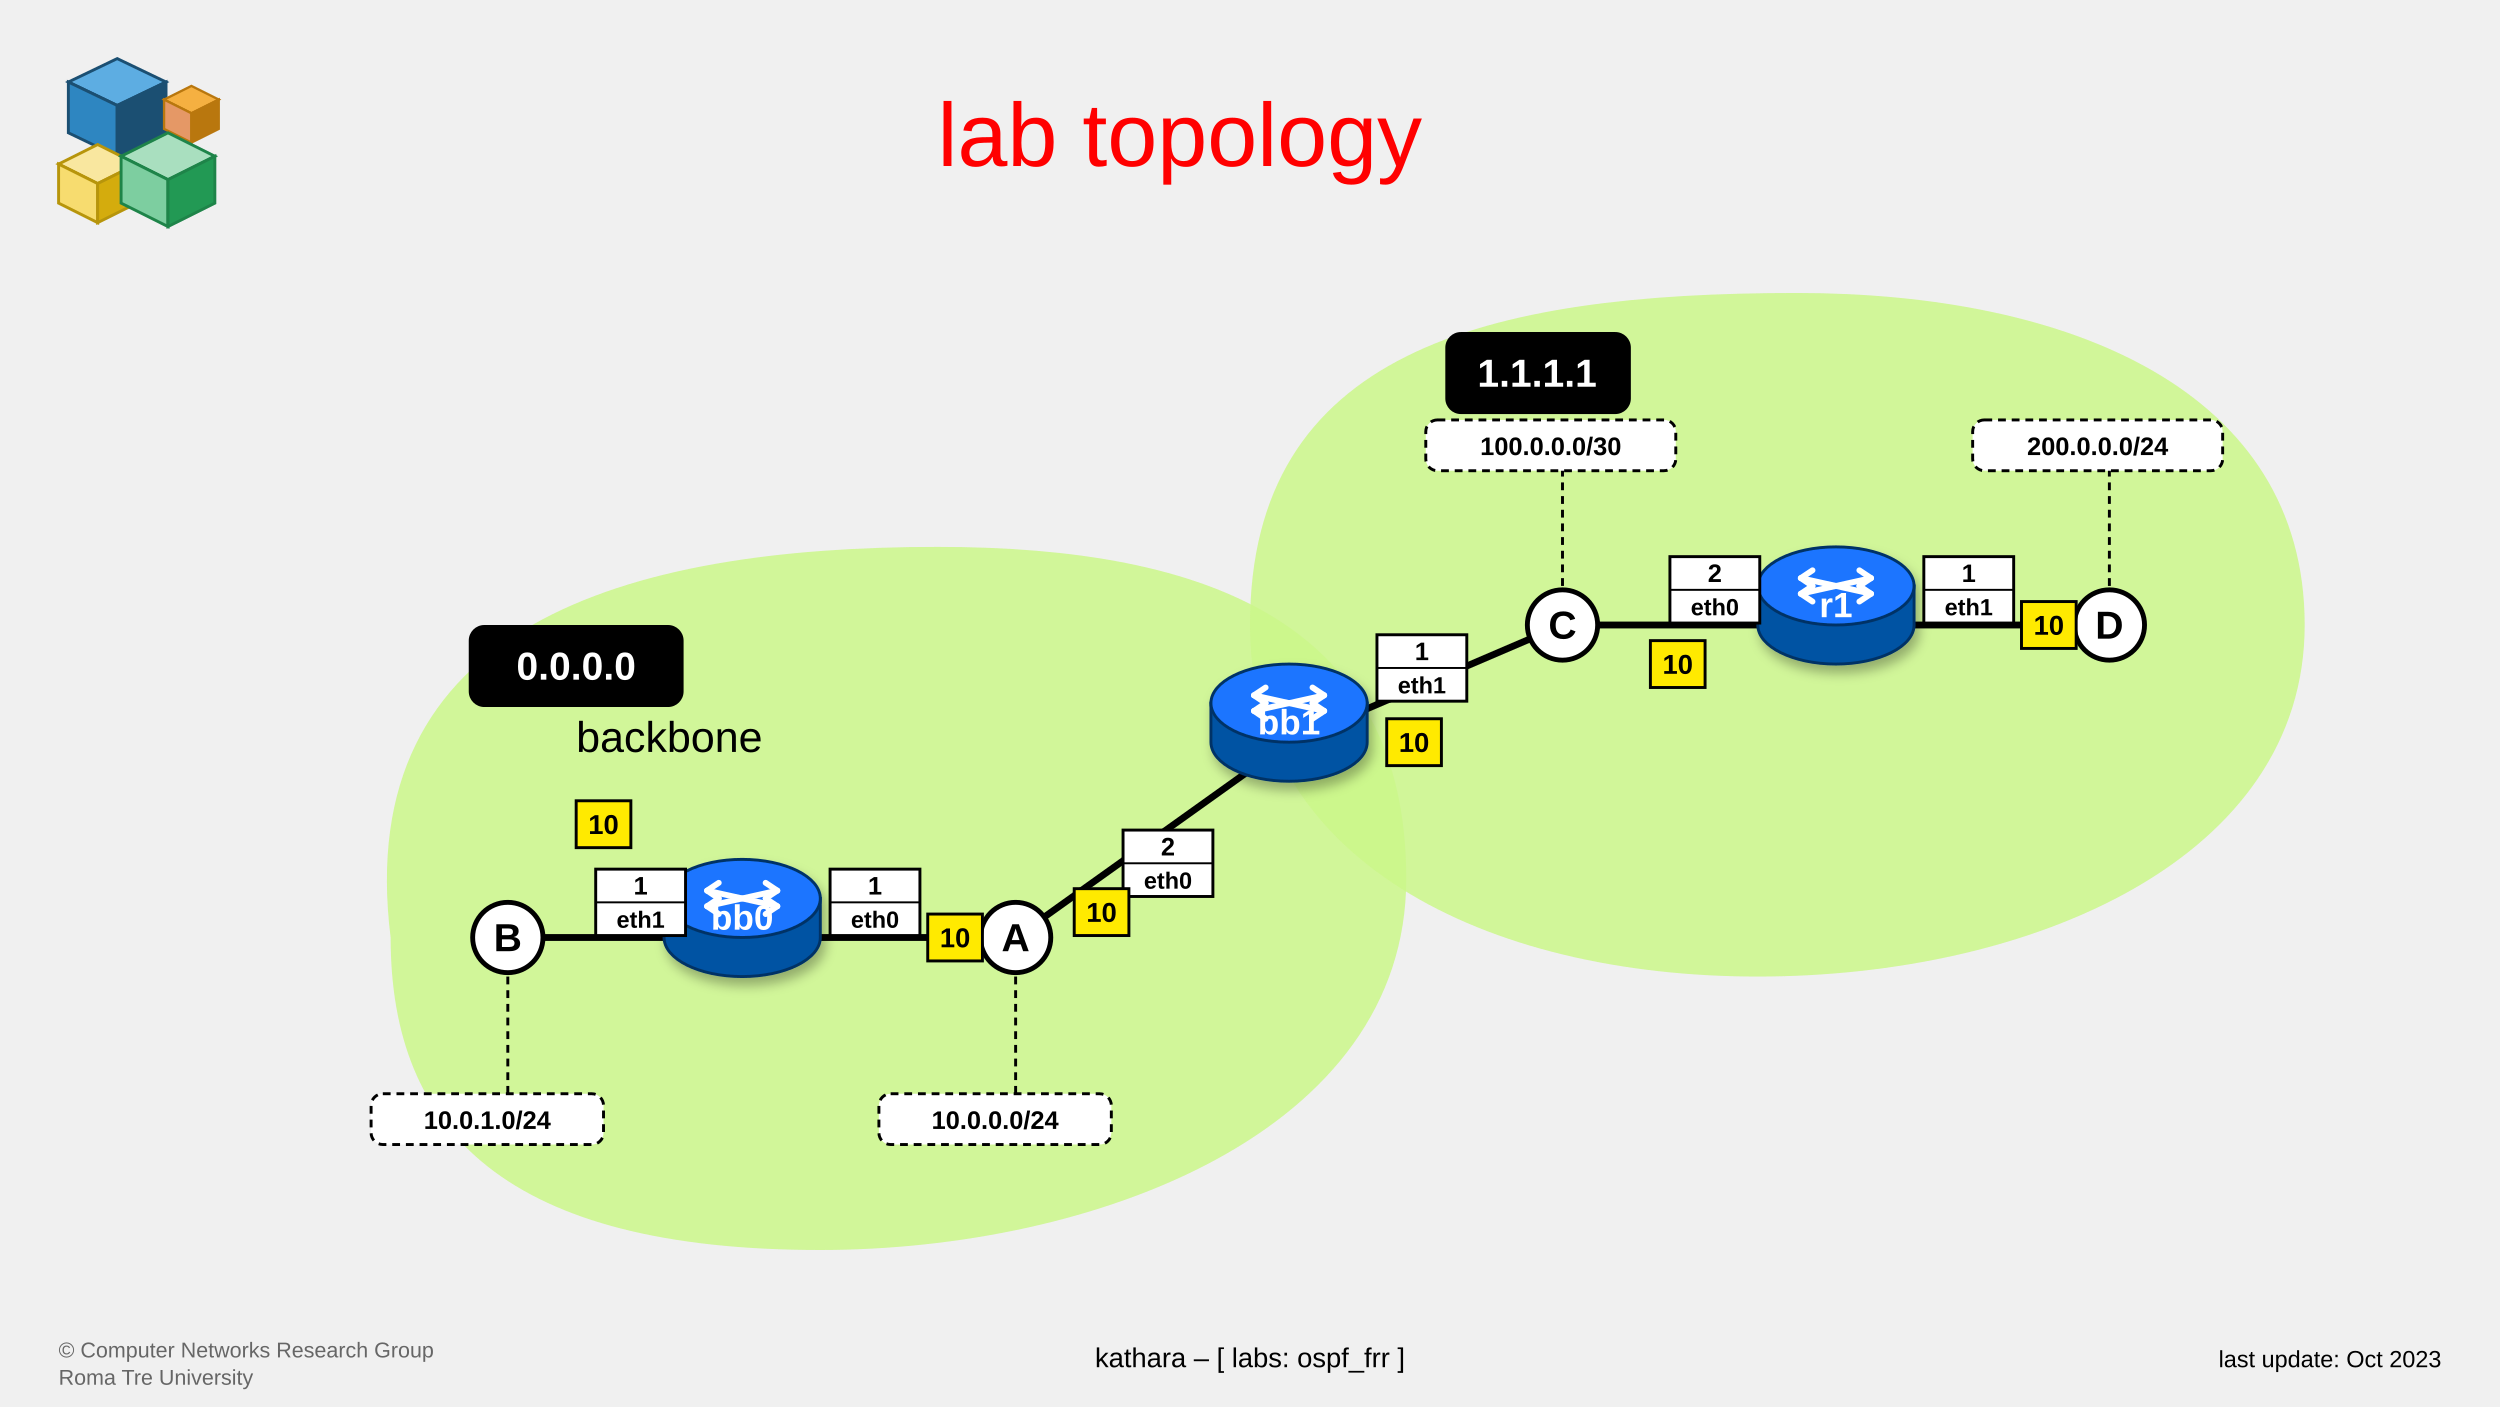
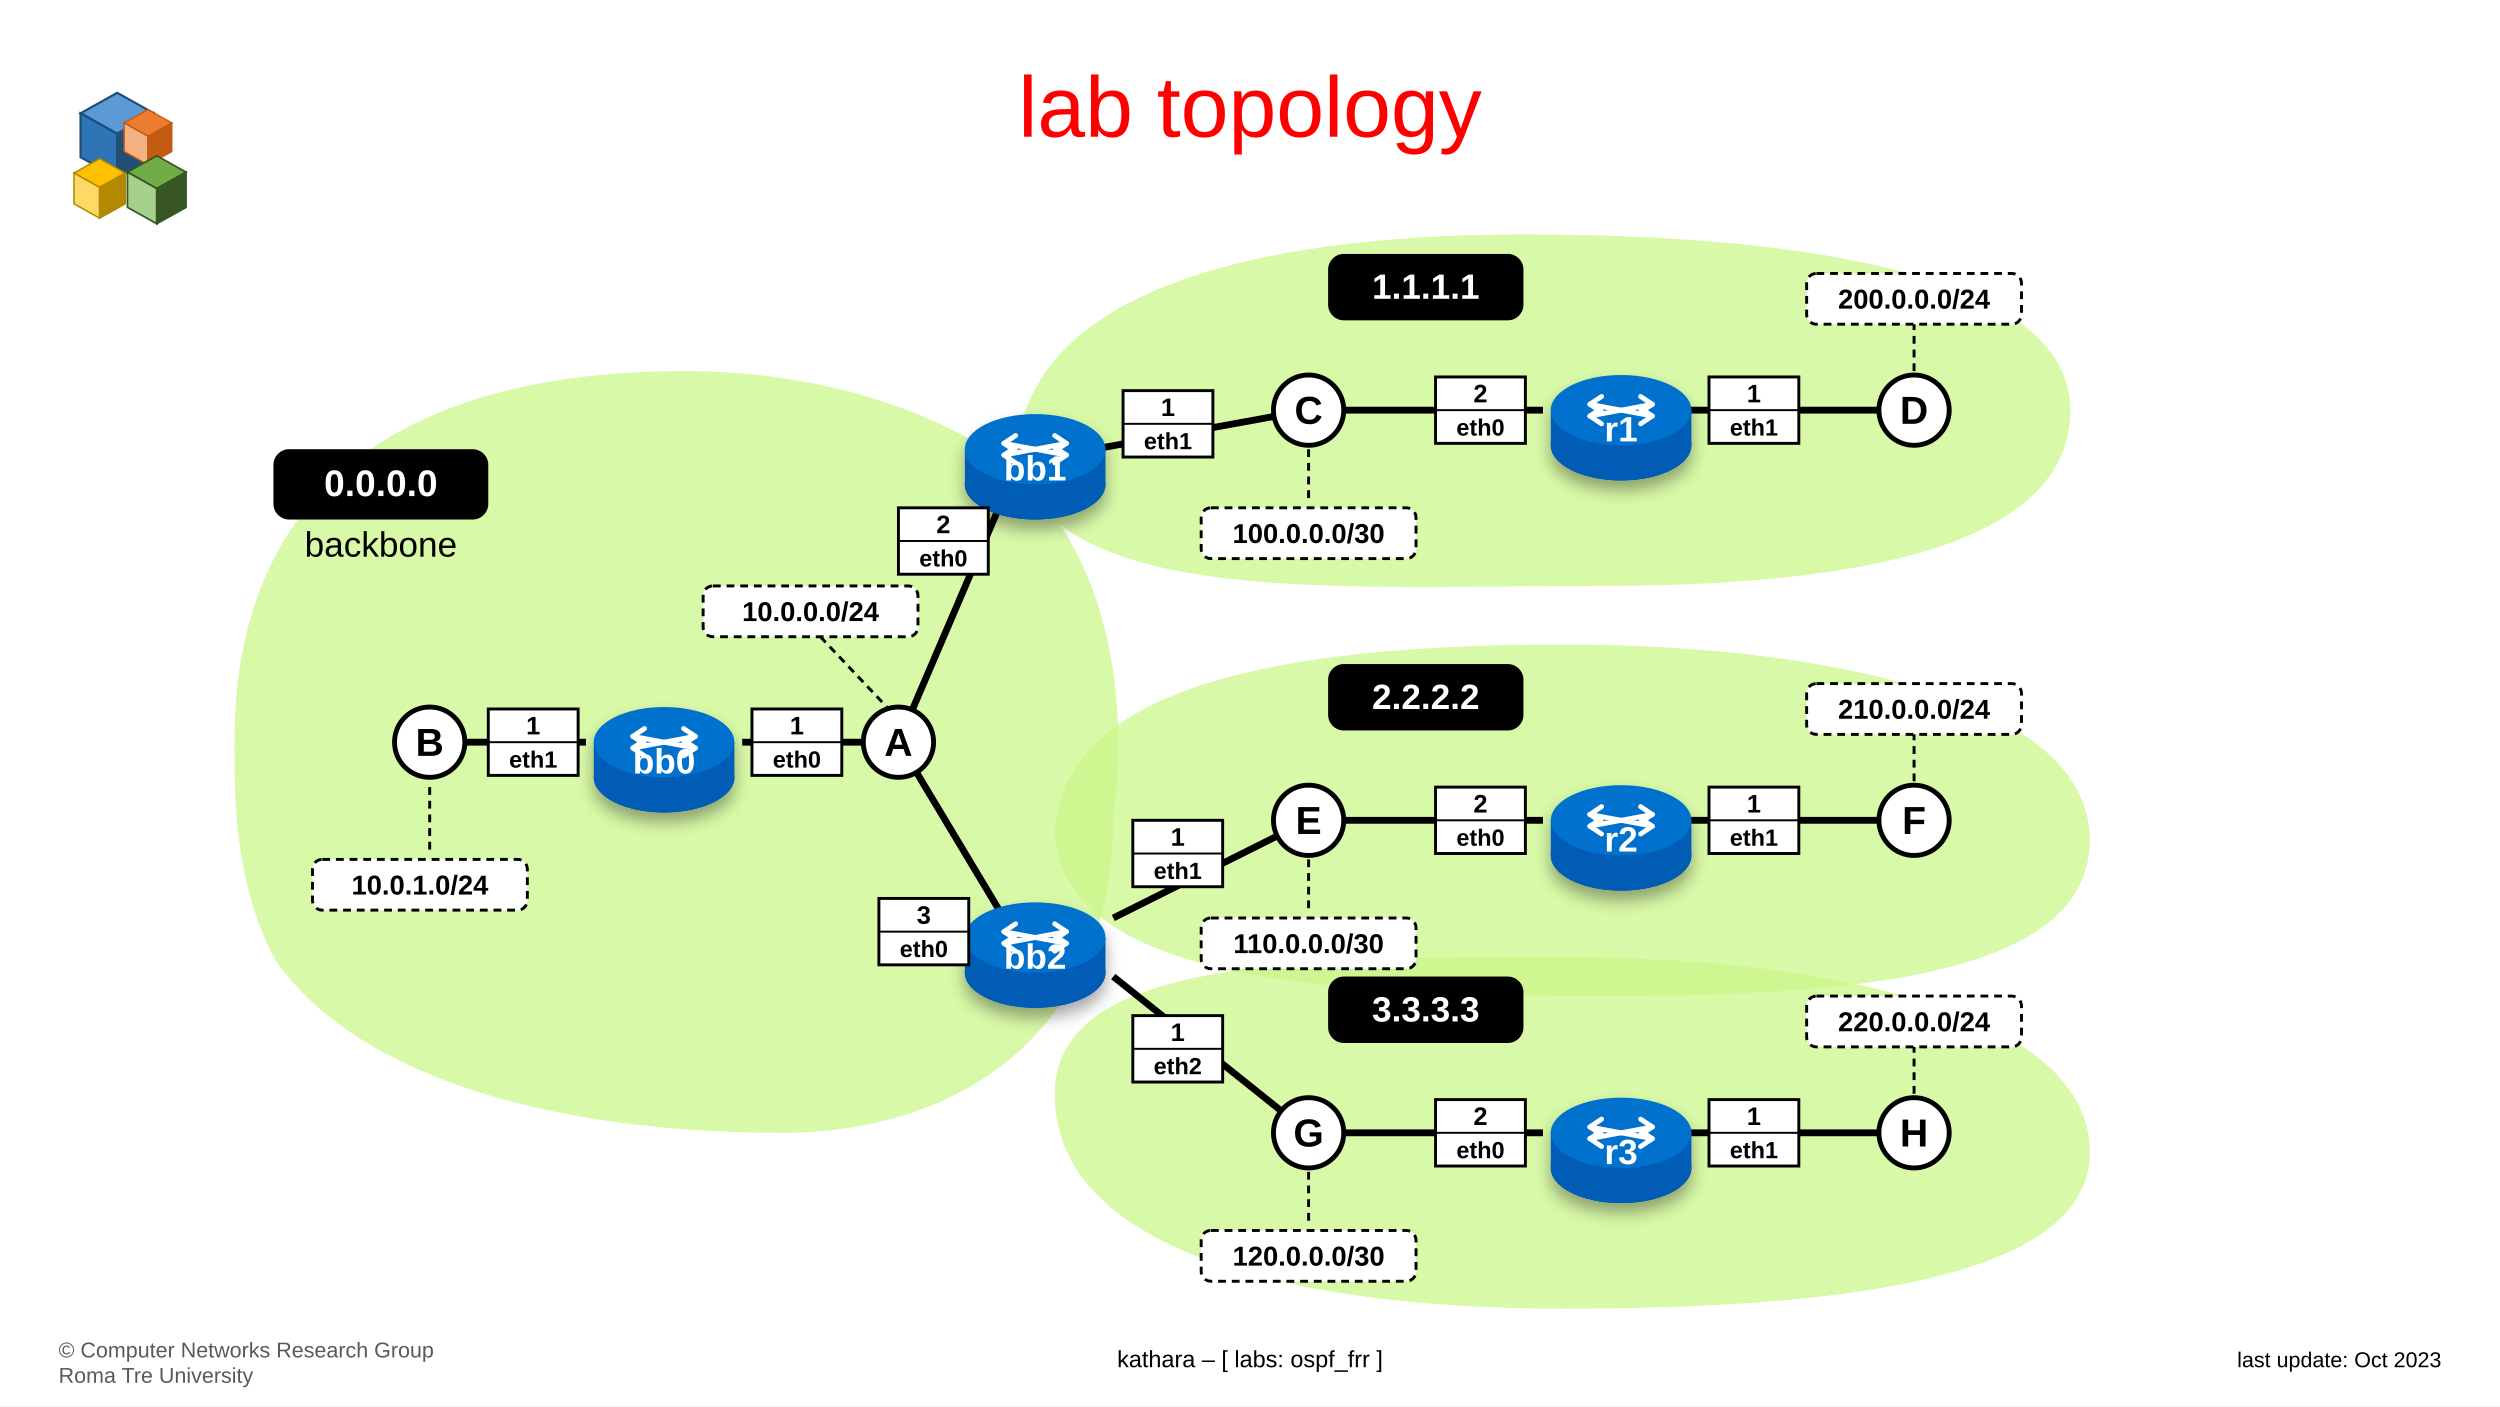
- <svg xmlns="http://www.w3.org/2000/svg" viewBox="0 0 1280 720" width="1280" height="720" style="background:#ffffff;">
+ <svg xmlns="http://www.w3.org/2000/svg" viewBox="0 0 1280 720" width="1280" height="720">
  <defs>
-     <filter id="drop-shadow" x="-20%" y="-20%" width="140%" height="140%">
-       <feDropShadow dx="2" dy="4" stdDeviation="3" flood-color="#000000" flood-opacity="0.3" />
+     <filter id="shadow" x="-20%" y="-20%" width="150%" height="150%">
+       <feDropShadow dx="0" dy="5" stdDeviation="4" flood-opacity="0.35" />
    </filter>
  </defs>
-   <g transform="translate(30, 30)">
-     <polygon points="30,0 55,12 30,24 5,12" fill="#5dade2" stroke="#1b4f72" stroke-width="1.5" />
-     <polygon points="5,12 30,24 30,50 5,38" fill="#2e86c1" stroke="#1b4f72" stroke-width="1.5" />
-     <polygon points="30,24 55,12 55,38 30,50" fill="#1b4f72" stroke="#1b4f72" stroke-width="1.5" />
-     <polygon points="68,14 82,21 68,28 54,21" fill="#f5b041" stroke="#b9770e" stroke-width="1.2" />
-     <polygon points="54,21 68,28 68,43 54,36" fill="#e59866" stroke="#b9770e" stroke-width="1.2" />
-     <polygon points="68,28 82,21 82,36 68,43" fill="#b9770e" stroke="#b9770e" stroke-width="1.2" />
-     <polygon points="20,44 40,54 20,64 0,54" fill="#f9e79f" stroke="#b7950b" stroke-width="1.5" />
-     <polygon points="0,54 20,64 20,84 0,74" fill="#f7dc6f" stroke="#b7950b" stroke-width="1.5" />
-     <polygon points="20,64 40,54 40,74 20,84" fill="#d4ac0d" stroke="#b7950b" stroke-width="1.5" />
-     <polygon points="56,38 80,50 56,62 32,50" fill="#a9dfbf" stroke="#1e8449" stroke-width="1.5" />
-     <polygon points="32,50 56,62 56,86 32,74" fill="#7dcea0" stroke="#1e8449" stroke-width="1.5" />
-     <polygon points="56,62 80,50 80,74 56,86" fill="#229954" stroke="#1e8449" stroke-width="1.5" />
-   </g>
-   <text x="480" y="85" fill="#ff0000" font-size="46" font-family="Arial, sans-serif" font-weight="normal">lab topology</text>
-   <path d="M 200 480             C 180 320, 320 280, 480 280             C 620 280, 720 320, 720 450             C 720 580, 560 640, 420 640             C 260 640, 200 580, 200 480 Z" fill="#cbf78a" fill-opacity="0.85" stroke="none" />
-   <path d="M 640 320             C 640 180, 760 150, 920 150             C 1060 150, 1180 200, 1180 320             C 1180 440, 1040 500, 900 500             C 760 500, 640 440, 640 320 Z" fill="#cbf78a" fill-opacity="0.85" stroke="none" />
-   <g transform="translate(240, 320)">
-     <rect x="0" y="0" width="110" height="42" rx="8" fill="#000000" />
-     <text x="55" y="28" fill="#ffffff" font-size="20" font-family="Arial, sans-serif" font-weight="bold" text-anchor="middle">0.0.0.0</text>
-     <text x="55" y="65" fill="#000000" font-size="22" font-family="Arial, sans-serif">backbone</text>
-   </g>
-   <g transform="translate(740, 170)">
-     <rect x="0" y="0" width="95" height="42" rx="8" fill="#000000" />
-     <text x="47" y="28" fill="#ffffff" font-size="20" font-family="Arial, sans-serif" font-weight="bold" text-anchor="middle">1.1.1.1</text>
-     <text x="47" y="65" fill="#000000" font-size="22" font-family="Arial, sans-serif">stub</text>
-   </g>
-   <line x1="260" y1="480" x2="380" y2="480" stroke="#000000" stroke-width="3.5" />
-   <line x1="380" y1="480" x2="520" y2="480" stroke="#000000" stroke-width="3.5" />
-   <line x1="520" y1="480" x2="660" y2="380" stroke="#000000" stroke-width="3.5" />
-   <line x1="660" y1="380" x2="800" y2="320" stroke="#000000" stroke-width="3.5" />
-   <line x1="800" y1="320" x2="940" y2="320" stroke="#000000" stroke-width="3.5" />
-   <line x1="940" y1="320" x2="1080" y2="320" stroke="#000000" stroke-width="3.5" />
-   <line x1="260" y1="560" x2="260" y2="500" stroke="#000000" stroke-width="1.5" stroke-dasharray="4,3" />
-   <line x1="520" y1="560" x2="520" y2="500" stroke="#000000" stroke-width="1.5" stroke-dasharray="4,3" />
-   <line x1="800" y1="240" x2="800" y2="300" stroke="#000000" stroke-width="1.5" stroke-dasharray="4,3" />
-   <line x1="1080" y1="240" x2="1080" y2="300" stroke="#000000" stroke-width="1.5" stroke-dasharray="4,3" />
-   <g transform="translate(190, 560)">
-     <rect x="0" y="0" width="119" height="26" rx="6" fill="#ffffff" stroke="#000000" stroke-width="1.5" stroke-dasharray="4,3" />
-     <text x="59.5" y="18" fill="#000000" font-size="13" font-family="Arial, sans-serif" font-weight="bold" text-anchor="middle">10.0.1.0/24</text>
-   </g>
-   <g transform="translate(450, 560)">
-     <rect x="0" y="0" width="119" height="26" rx="6" fill="#ffffff" stroke="#000000" stroke-width="1.5" stroke-dasharray="4,3" />
-     <text x="59.5" y="18" fill="#000000" font-size="13" font-family="Arial, sans-serif" font-weight="bold" text-anchor="middle">10.0.0.0/24</text>
-   </g>
-   <g transform="translate(730, 215)">
-     <rect x="0" y="0" width="128" height="26" rx="6" fill="#ffffff" stroke="#000000" stroke-width="1.5" stroke-dasharray="4,3" />
-     <text x="64.0" y="18" fill="#000000" font-size="13" font-family="Arial, sans-serif" font-weight="bold" text-anchor="middle">100.0.0.0/30</text>
-   </g>
-   <g transform="translate(1010, 215)">
-     <rect x="0" y="0" width="128" height="26" rx="6" fill="#ffffff" stroke="#000000" stroke-width="1.5" stroke-dasharray="4,3" />
-     <text x="64.0" y="18" fill="#000000" font-size="13" font-family="Arial, sans-serif" font-weight="bold" text-anchor="middle">200.0.0.0/24</text>
-   </g>
-   <g transform="translate(260, 480)">
-     <circle cx="0" cy="0" r="18" fill="#ffffff" stroke="#000000" stroke-width="2.5" />
-     <text x="0" y="7" fill="#000000" font-size="20" font-family="Arial, sans-serif" font-weight="bold" text-anchor="middle">B</text>
-   </g>
-   <g transform="translate(520, 480)">
-     <circle cx="0" cy="0" r="18" fill="#ffffff" stroke="#000000" stroke-width="2.5" />
-     <text x="0" y="7" fill="#000000" font-size="20" font-family="Arial, sans-serif" font-weight="bold" text-anchor="middle">A</text>
-   </g>
-   <g transform="translate(800, 320)">
-     <circle cx="0" cy="0" r="18" fill="#ffffff" stroke="#000000" stroke-width="2.5" />
-     <text x="0" y="7" fill="#000000" font-size="20" font-family="Arial, sans-serif" font-weight="bold" text-anchor="middle">C</text>
-   </g>
-   <g transform="translate(1080, 320)">
-     <circle cx="0" cy="0" r="18" fill="#ffffff" stroke="#000000" stroke-width="2.5" />
-     <text x="0" y="7" fill="#000000" font-size="20" font-family="Arial, sans-serif" font-weight="bold" text-anchor="middle">D</text>
-   </g>
-   <g transform="translate(380, 460)" filter="url(#drop-shadow)">
-     <path d="M -40.0 0 L -40.0 20 A 40.0 20.0 0 0 0 40.0 20 L 40.0 0 Z" fill="#0052a3" stroke="#003366" stroke-width="1.5" />
-     <ellipse cx="0" cy="0" rx="40.0" ry="20.0" fill="#1a75ff" stroke="#003366" stroke-width="1.5" />
-     <g stroke="#ffffff" stroke-width="3" fill="none" stroke-linecap="round" stroke-linejoin="round">
-       <line x1="-18" y1="-4" x2="18" y2="4" />
-       <line x1="-18" y1="4" x2="18" y2="-4" />
-       <polyline points="-12,-8 -18,-4 -12,0" />
-       <polyline points="12,8 18,4 12,0" />
-       <polyline points="-12,8 -18,4 -12,0" />
-       <polyline points="12,-8 18,-4 12,0" />
+   <rect width="1280" height="720" fill="#ffffff" />
+   <g transform="translate(30, 40) scale(0.75)">
+     <polygon points="40,10 65,24 40,38 15,24" fill="#5b9bd5" stroke="#1f4e79" stroke-width="1.5" />
+     <polygon points="15,24 40,38 40,68 15,54" fill="#2e75b6" stroke="#1f4e79" stroke-width="1.5" />
+     <polygon points="40,38 65,24 65,54 40,68" fill="#1f4e79" stroke="#1f4e79" stroke-width="1.5" />
+     <g transform="translate(35, 15) scale(0.65)">
+       <polygon points="40,10 65,24 40,38 15,24" fill="#ed7d31" stroke="#c55a11" stroke-width="1.5" />
+       <polygon points="15,24 40,38 40,68 15,54" fill="#f4b183" stroke="#c55a11" stroke-width="1.5" />
+       <polygon points="40,38 65,24 65,54 40,68" fill="#c55a11" stroke="#c55a11" stroke-width="1.5" />
+     </g>
+     <g transform="translate(0, 48) scale(0.7)">
+       <polygon points="40,10 65,24 40,38 15,24" fill="#ffc000" stroke="#b28900" stroke-width="1.5" />
+       <polygon points="15,24 40,38 40,68 15,54" fill="#ffd966" stroke="#b28900" stroke-width="1.5" />
+       <polygon points="40,38 65,24 65,54 40,68" fill="#b28900" stroke="#b28900" stroke-width="1.5" />
+     </g>
+     <g transform="translate(35, 45) scale(0.8)">
+       <polygon points="40,10 65,24 40,38 15,24" fill="#70ad47" stroke="#385623" stroke-width="1.5" />
+       <polygon points="15,24 40,38 40,68 15,54" fill="#a8d08d" stroke="#385623" stroke-width="1.5" />
+       <polygon points="40,38 65,24 65,54 40,68" fill="#385623" stroke="#385623" stroke-width="1.5" />
+     </g>
+   </g>
+   <text x="640" y="70" fill="#ff0000" font-size="44" font-family="Arial, sans-serif" font-weight="normal" text-anchor="middle">lab topology</text>
+   <path d="M 120,380             C 120,240 220,190 350,190             C 420,190 480,210 520,240             C 560,280 580,340 570,420             C 570,520 500,580 400,580             C 280,580 180,550 140,490             C 120,450 120,410 120,380 Z" fill="#cbf78a" opacity="0.75" />
+   <path d="M 520,240             C 520,150 640,120 780,120             C 920,120 1060,140 1060,210             C 1060,280 950,300 820,300             C 680,300 550,310 520,240 Z" fill="#cbf78a" opacity="0.75" />
+   <path d="M 540,430             C 540,350 660,330 800,330             C 940,330 1070,360 1070,430             C 1070,500 950,510 820,510             C 670,510 550,500 540,430 Z" fill="#cbf78a" opacity="0.75" />
+   <path d="M 540,560             C 540,490 670,490 800,490             C 940,490 1070,520 1070,590             C 1070,660 920,670 800,670             C 660,670 540,640 540,560 Z" fill="#cbf78a" opacity="0.75" />
+   <g transform="translate(140, 230)">
+     <rect x="0" y="0" width="110" height="36" rx="8" ry="8" fill="#000000" />
+     <text x="55" y="24" fill="#ffffff" font-size="19" font-family="Arial, sans-serif" font-weight="bold" text-anchor="middle">0.0.0.0</text>
+     <text x="55" y="55" fill="#000000" font-size="18" font-family="Arial, sans-serif" text-anchor="middle">backbone</text>
+   </g>
+   <g transform="translate(680, 130)">
+     <rect x="0" y="0" width="100" height="34" rx="8" ry="8" fill="#000000" />
+     <text x="50" y="23" fill="#ffffff" font-size="18" font-family="Arial, sans-serif" font-weight="bold" text-anchor="middle">1.1.1.1</text>
+   </g>
+   <g transform="translate(680, 340)">
+     <rect x="0" y="0" width="100" height="34" rx="8" ry="8" fill="#000000" />
+     <text x="50" y="23" fill="#ffffff" font-size="18" font-family="Arial, sans-serif" font-weight="bold" text-anchor="middle">2.2.2.2</text>
+   </g>
+   <g transform="translate(680, 500)">
+     <rect x="0" y="0" width="100" height="34" rx="8" ry="8" fill="#000000" />
+     <text x="50" y="23" fill="#ffffff" font-size="18" font-family="Arial, sans-serif" font-weight="bold" text-anchor="middle">3.3.3.3</text>
+   </g>
+   <line x1="220" y1="380" x2="300" y2="380" stroke="#000000" stroke-width="3.5" />
+   <line x1="380" y1="380" x2="460" y2="380" stroke="#000000" stroke-width="3.5" />
+   <line x1="460" y1="380" x2="520" y2="240" stroke="#000000" stroke-width="3.5" />
+   <line x1="460" y1="380" x2="520" y2="480" stroke="#000000" stroke-width="3.5" />
+   <line x1="560" y1="230" x2="670" y2="210" stroke="#000000" stroke-width="3.5" />
+   <line x1="670" y1="210" x2="790" y2="210" stroke="#000000" stroke-width="3.5" />
+   <line x1="860" y1="210" x2="980" y2="210" stroke="#000000" stroke-width="3.5" />
+   <line x1="570" y1="470" x2="670" y2="420" stroke="#000000" stroke-width="3.5" />
+   <line x1="670" y1="420" x2="790" y2="420" stroke="#000000" stroke-width="3.5" />
+   <line x1="860" y1="420" x2="980" y2="420" stroke="#000000" stroke-width="3.5" />
+   <line x1="570" y1="500" x2="670" y2="580" stroke="#000000" stroke-width="3.5" />
+   <line x1="670" y1="580" x2="790" y2="580" stroke="#000000" stroke-width="3.5" />
+   <line x1="860" y1="580" x2="980" y2="580" stroke="#000000" stroke-width="3.5" />
+   <line x1="220" y1="435" x2="220" y2="400" stroke="#000000" stroke-width="1.5" stroke-dasharray="4,3" />
+   <line x1="420" y1="326" x2="455" y2="363" stroke="#000000" stroke-width="1.5" stroke-dasharray="4,3" />
+   <line x1="670" y1="255" x2="670" y2="230" stroke="#000000" stroke-width="1.5" stroke-dasharray="4,3" />
+   <line x1="980" y1="165" x2="980" y2="190" stroke="#000000" stroke-width="1.5" stroke-dasharray="4,3" />
+   <line x1="670" y1="465" x2="670" y2="440" stroke="#000000" stroke-width="1.5" stroke-dasharray="4,3" />
+   <line x1="980" y1="375" x2="980" y2="400" stroke="#000000" stroke-width="1.5" stroke-dasharray="4,3" />
+   <line x1="670" y1="625" x2="670" y2="600" stroke="#000000" stroke-width="1.5" stroke-dasharray="4,3" />
+   <line x1="980" y1="535" x2="980" y2="560" stroke="#000000" stroke-width="1.5" stroke-dasharray="4,3" />
+   <g transform="translate(160, 440)">
+     <rect x="0" y="0" width="110" height="26" rx="5" ry="5" fill="#ffffff" stroke="#000000" stroke-width="1.5" stroke-dasharray="4,3" />
+     <text x="55" y="18" fill="#000000" font-size="14" font-family="Arial, sans-serif" font-weight="bold" text-anchor="middle">10.0.1.0/24</text>
+   </g>
+   <g transform="translate(360, 300)">
+     <rect x="0" y="0" width="110" height="26" rx="5" ry="5" fill="#ffffff" stroke="#000000" stroke-width="1.5" stroke-dasharray="4,3" />
+     <text x="55" y="18" fill="#000000" font-size="14" font-family="Arial, sans-serif" font-weight="bold" text-anchor="middle">10.0.0.0/24</text>
+   </g>
+   <g transform="translate(615, 260)">
+     <rect x="0" y="0" width="110" height="26" rx="5" ry="5" fill="#ffffff" stroke="#000000" stroke-width="1.5" stroke-dasharray="4,3" />
+     <text x="55" y="18" fill="#000000" font-size="14" font-family="Arial, sans-serif" font-weight="bold" text-anchor="middle">100.0.0.0/30</text>
+   </g>
+   <g transform="translate(925, 140)">
+     <rect x="0" y="0" width="110" height="26" rx="5" ry="5" fill="#ffffff" stroke="#000000" stroke-width="1.5" stroke-dasharray="4,3" />
+     <text x="55" y="18" fill="#000000" font-size="14" font-family="Arial, sans-serif" font-weight="bold" text-anchor="middle">200.0.0.0/24</text>
+   </g>
+   <g transform="translate(615, 470)">
+     <rect x="0" y="0" width="110" height="26" rx="5" ry="5" fill="#ffffff" stroke="#000000" stroke-width="1.5" stroke-dasharray="4,3" />
+     <text x="55" y="18" fill="#000000" font-size="14" font-family="Arial, sans-serif" font-weight="bold" text-anchor="middle">110.0.0.0/30</text>
+   </g>
+   <g transform="translate(925, 350)">
+     <rect x="0" y="0" width="110" height="26" rx="5" ry="5" fill="#ffffff" stroke="#000000" stroke-width="1.5" stroke-dasharray="4,3" />
+     <text x="55" y="18" fill="#000000" font-size="14" font-family="Arial, sans-serif" font-weight="bold" text-anchor="middle">210.0.0.0/24</text>
+   </g>
+   <g transform="translate(615, 630)">
+     <rect x="0" y="0" width="110" height="26" rx="5" ry="5" fill="#ffffff" stroke="#000000" stroke-width="1.5" stroke-dasharray="4,3" />
+     <text x="55" y="18" fill="#000000" font-size="14" font-family="Arial, sans-serif" font-weight="bold" text-anchor="middle">120.0.0.0/30</text>
+   </g>
+   <g transform="translate(925, 510)">
+     <rect x="0" y="0" width="110" height="26" rx="5" ry="5" fill="#ffffff" stroke="#000000" stroke-width="1.5" stroke-dasharray="4,3" />
+     <text x="55" y="18" fill="#000000" font-size="14" font-family="Arial, sans-serif" font-weight="bold" text-anchor="middle">220.0.0.0/24</text>
+   </g>
+   <circle cx="220" cy="380" r="18" fill="#ffffff" stroke="#000000" stroke-width="2.5" />
+   <text x="220" y="387" fill="#000000" font-size="20" font-family="Arial, sans-serif" font-weight="bold" text-anchor="middle">B</text>
+   <circle cx="460" cy="380" r="18" fill="#ffffff" stroke="#000000" stroke-width="2.5" />
+   <text x="460" y="387" fill="#000000" font-size="20" font-family="Arial, sans-serif" font-weight="bold" text-anchor="middle">A</text>
+   <circle cx="670" cy="210" r="18" fill="#ffffff" stroke="#000000" stroke-width="2.5" />
+   <text x="670" y="217" fill="#000000" font-size="20" font-family="Arial, sans-serif" font-weight="bold" text-anchor="middle">C</text>
+   <circle cx="980" cy="210" r="18" fill="#ffffff" stroke="#000000" stroke-width="2.5" />
+   <text x="980" y="217" fill="#000000" font-size="20" font-family="Arial, sans-serif" font-weight="bold" text-anchor="middle">D</text>
+   <circle cx="670" cy="420" r="18" fill="#ffffff" stroke="#000000" stroke-width="2.5" />
+   <text x="670" y="427" fill="#000000" font-size="20" font-family="Arial, sans-serif" font-weight="bold" text-anchor="middle">E</text>
+   <circle cx="980" cy="420" r="18" fill="#ffffff" stroke="#000000" stroke-width="2.5" />
+   <text x="980" y="427" fill="#000000" font-size="20" font-family="Arial, sans-serif" font-weight="bold" text-anchor="middle">F</text>
+   <circle cx="670" cy="580" r="18" fill="#ffffff" stroke="#000000" stroke-width="2.5" />
+   <text x="670" y="587" fill="#000000" font-size="20" font-family="Arial, sans-serif" font-weight="bold" text-anchor="middle">G</text>
+   <circle cx="980" cy="580" r="18" fill="#ffffff" stroke="#000000" stroke-width="2.5" />
+   <text x="980" y="587" fill="#000000" font-size="20" font-family="Arial, sans-serif" font-weight="bold" text-anchor="middle">H</text>
+   <g transform="translate(340, 380)" filter="url(#shadow)">
+     <ellipse cx="0" cy="18" rx="36" ry="18" fill="#004d99" />
+     <path d="M -36,0 L -36,18 A 36,18 0 0,0 36,18 L 36,0 Z" fill="#005bb5" />
+     <ellipse cx="0" cy="0" rx="36" ry="18" fill="#0072ce" />
+     <g stroke="#ffffff" stroke-width="2.5" fill="none" stroke-linecap="round" stroke-linejoin="round">
+       <line x1="-16" y1="-3" x2="16" y2="3" />
+       <line x1="-16" y1="3" x2="16" y2="-3" />
+       <polyline points="-10,-7 -16,-3 -10,1" />
+       <polyline points="10,7 16,3 10,-1" />
+       <polyline points="-10,7 -16,3 -10,-1" />
+       <polyline points="10,-7 16,-3 10,1" />
    </g>
    <text x="0" y="16" fill="#ffffff" font-size="18" font-family="'Arial Black', Arial, sans-serif" font-weight="900" text-anchor="middle">bb0</text>
  </g>
-   <g transform="translate(660, 360)" filter="url(#drop-shadow)">
-     <path d="M -40.0 0 L -40.0 20 A 40.0 20.0 0 0 0 40.0 20 L 40.0 0 Z" fill="#0052a3" stroke="#003366" stroke-width="1.5" />
-     <ellipse cx="0" cy="0" rx="40.0" ry="20.0" fill="#1a75ff" stroke="#003366" stroke-width="1.5" />
-     <g stroke="#ffffff" stroke-width="3" fill="none" stroke-linecap="round" stroke-linejoin="round">
-       <line x1="-18" y1="-4" x2="18" y2="4" />
-       <line x1="-18" y1="4" x2="18" y2="-4" />
-       <polyline points="-12,-8 -18,-4 -12,0" />
-       <polyline points="12,8 18,4 12,0" />
-       <polyline points="-12,8 -18,4 -12,0" />
-       <polyline points="12,-8 18,-4 12,0" />
+   <g transform="translate(530, 230)" filter="url(#shadow)">
+     <ellipse cx="0" cy="18" rx="36" ry="18" fill="#004d99" />
+     <path d="M -36,0 L -36,18 A 36,18 0 0,0 36,18 L 36,0 Z" fill="#005bb5" />
+     <ellipse cx="0" cy="0" rx="36" ry="18" fill="#0072ce" />
+     <g stroke="#ffffff" stroke-width="2.5" fill="none" stroke-linecap="round" stroke-linejoin="round">
+       <line x1="-16" y1="-3" x2="16" y2="3" />
+       <line x1="-16" y1="3" x2="16" y2="-3" />
+       <polyline points="-10,-7 -16,-3 -10,1" />
+       <polyline points="10,7 16,3 10,-1" />
+       <polyline points="-10,7 -16,3 -10,-1" />
+       <polyline points="10,-7 16,-3 10,1" />
    </g>
    <text x="0" y="16" fill="#ffffff" font-size="18" font-family="'Arial Black', Arial, sans-serif" font-weight="900" text-anchor="middle">bb1</text>
  </g>
-   <g transform="translate(940, 300)" filter="url(#drop-shadow)">
-     <path d="M -40.0 0 L -40.0 20 A 40.0 20.0 0 0 0 40.0 20 L 40.0 0 Z" fill="#0052a3" stroke="#003366" stroke-width="1.5" />
-     <ellipse cx="0" cy="0" rx="40.0" ry="20.0" fill="#1a75ff" stroke="#003366" stroke-width="1.5" />
-     <g stroke="#ffffff" stroke-width="3" fill="none" stroke-linecap="round" stroke-linejoin="round">
-       <line x1="-18" y1="-4" x2="18" y2="4" />
-       <line x1="-18" y1="4" x2="18" y2="-4" />
-       <polyline points="-12,-8 -18,-4 -12,0" />
-       <polyline points="12,8 18,4 12,0" />
-       <polyline points="-12,8 -18,4 -12,0" />
-       <polyline points="12,-8 18,-4 12,0" />
+   <g transform="translate(530, 480)" filter="url(#shadow)">
+     <ellipse cx="0" cy="18" rx="36" ry="18" fill="#004d99" />
+     <path d="M -36,0 L -36,18 A 36,18 0 0,0 36,18 L 36,0 Z" fill="#005bb5" />
+     <ellipse cx="0" cy="0" rx="36" ry="18" fill="#0072ce" />
+     <g stroke="#ffffff" stroke-width="2.5" fill="none" stroke-linecap="round" stroke-linejoin="round">
+       <line x1="-16" y1="-3" x2="16" y2="3" />
+       <line x1="-16" y1="3" x2="16" y2="-3" />
+       <polyline points="-10,-7 -16,-3 -10,1" />
+       <polyline points="10,7 16,3 10,-1" />
+       <polyline points="-10,7 -16,3 -10,-1" />
+       <polyline points="10,-7 16,-3 10,1" />
+     </g>
+     <text x="0" y="16" fill="#ffffff" font-size="18" font-family="'Arial Black', Arial, sans-serif" font-weight="900" text-anchor="middle">bb2</text>
+   </g>
+   <g transform="translate(830, 210)" filter="url(#shadow)">
+     <ellipse cx="0" cy="18" rx="36" ry="18" fill="#004d99" />
+     <path d="M -36,0 L -36,18 A 36,18 0 0,0 36,18 L 36,0 Z" fill="#005bb5" />
+     <ellipse cx="0" cy="0" rx="36" ry="18" fill="#0072ce" />
+     <g stroke="#ffffff" stroke-width="2.5" fill="none" stroke-linecap="round" stroke-linejoin="round">
+       <line x1="-16" y1="-3" x2="16" y2="3" />
+       <line x1="-16" y1="3" x2="16" y2="-3" />
+       <polyline points="-10,-7 -16,-3 -10,1" />
+       <polyline points="10,7 16,3 10,-1" />
+       <polyline points="-10,7 -16,3 -10,-1" />
+       <polyline points="10,-7 16,-3 10,1" />
    </g>
    <text x="0" y="16" fill="#ffffff" font-size="18" font-family="'Arial Black', Arial, sans-serif" font-weight="900" text-anchor="middle">r1</text>
  </g>
-   <g transform="translate(305, 445)">
-     <rect x="0" y="0" width="46" height="34" fill="#ffffff" stroke="#000000" stroke-width="1.5" />
-     <line x1="0" y1="17" x2="46" y2="17" stroke="#000000" stroke-width="1" />
-     <text x="23" y="13" fill="#000000" font-size="13" font-family="Arial, sans-serif" font-weight="bold" text-anchor="middle">1</text>
-     <text x="23" y="30" fill="#000000" font-size="12" font-family="Arial, sans-serif" font-weight="bold" text-anchor="middle">eth1</text>
-   </g>
-   <g transform="translate(295, 410)">
-     <rect x="0" y="0" width="28" height="24" fill="#ffea00" stroke="#000000" stroke-width="1.5" />
-     <text x="14" y="17" fill="#000000" font-size="14" font-family="Arial, sans-serif" font-weight="bold" text-anchor="middle">10</text>
-   </g>
-   <g transform="translate(425, 445)">
-     <rect x="0" y="0" width="46" height="34" fill="#ffffff" stroke="#000000" stroke-width="1.5" />
-     <line x1="0" y1="17" x2="46" y2="17" stroke="#000000" stroke-width="1" />
-     <text x="23" y="13" fill="#000000" font-size="13" font-family="Arial, sans-serif" font-weight="bold" text-anchor="middle">1</text>
-     <text x="23" y="30" fill="#000000" font-size="12" font-family="Arial, sans-serif" font-weight="bold" text-anchor="middle">eth0</text>
-   </g>
-   <g transform="translate(475, 468)">
-     <rect x="0" y="0" width="28" height="24" fill="#ffea00" stroke="#000000" stroke-width="1.5" />
-     <text x="14" y="17" fill="#000000" font-size="14" font-family="Arial, sans-serif" font-weight="bold" text-anchor="middle">10</text>
-   </g>
-   <g transform="translate(575, 425)">
-     <rect x="0" y="0" width="46" height="34" fill="#ffffff" stroke="#000000" stroke-width="1.5" />
-     <line x1="0" y1="17" x2="46" y2="17" stroke="#000000" stroke-width="1" />
-     <text x="23" y="13" fill="#000000" font-size="13" font-family="Arial, sans-serif" font-weight="bold" text-anchor="middle">2</text>
-     <text x="23" y="30" fill="#000000" font-size="12" font-family="Arial, sans-serif" font-weight="bold" text-anchor="middle">eth0</text>
-   </g>
-   <g transform="translate(550, 455)">
-     <rect x="0" y="0" width="28" height="24" fill="#ffea00" stroke="#000000" stroke-width="1.5" />
-     <text x="14" y="17" fill="#000000" font-size="14" font-family="Arial, sans-serif" font-weight="bold" text-anchor="middle">10</text>
-   </g>
-   <g transform="translate(705, 325)">
-     <rect x="0" y="0" width="46" height="34" fill="#ffffff" stroke="#000000" stroke-width="1.5" />
-     <line x1="0" y1="17" x2="46" y2="17" stroke="#000000" stroke-width="1" />
-     <text x="23" y="13" fill="#000000" font-size="13" font-family="Arial, sans-serif" font-weight="bold" text-anchor="middle">1</text>
-     <text x="23" y="30" fill="#000000" font-size="12" font-family="Arial, sans-serif" font-weight="bold" text-anchor="middle">eth1</text>
-   </g>
-   <g transform="translate(710, 368)">
-     <rect x="0" y="0" width="28" height="24" fill="#ffea00" stroke="#000000" stroke-width="1.5" />
-     <text x="14" y="17" fill="#000000" font-size="14" font-family="Arial, sans-serif" font-weight="bold" text-anchor="middle">10</text>
-   </g>
-   <g transform="translate(855, 285)">
-     <rect x="0" y="0" width="46" height="34" fill="#ffffff" stroke="#000000" stroke-width="1.5" />
-     <line x1="0" y1="17" x2="46" y2="17" stroke="#000000" stroke-width="1" />
-     <text x="23" y="13" fill="#000000" font-size="13" font-family="Arial, sans-serif" font-weight="bold" text-anchor="middle">2</text>
-     <text x="23" y="30" fill="#000000" font-size="12" font-family="Arial, sans-serif" font-weight="bold" text-anchor="middle">eth0</text>
-   </g>
-   <g transform="translate(845, 328)">
-     <rect x="0" y="0" width="28" height="24" fill="#ffea00" stroke="#000000" stroke-width="1.5" />
-     <text x="14" y="17" fill="#000000" font-size="14" font-family="Arial, sans-serif" font-weight="bold" text-anchor="middle">10</text>
-   </g>
-   <g transform="translate(985, 285)">
-     <rect x="0" y="0" width="46" height="34" fill="#ffffff" stroke="#000000" stroke-width="1.5" />
-     <line x1="0" y1="17" x2="46" y2="17" stroke="#000000" stroke-width="1" />
-     <text x="23" y="13" fill="#000000" font-size="13" font-family="Arial, sans-serif" font-weight="bold" text-anchor="middle">1</text>
-     <text x="23" y="30" fill="#000000" font-size="12" font-family="Arial, sans-serif" font-weight="bold" text-anchor="middle">eth1</text>
-   </g>
-   <g transform="translate(1035, 308)">
-     <rect x="0" y="0" width="28" height="24" fill="#ffea00" stroke="#000000" stroke-width="1.5" />
-     <text x="14" y="17" fill="#000000" font-size="14" font-family="Arial, sans-serif" font-weight="bold" text-anchor="middle">10</text>
-   </g>
-   <text x="30" y="695" fill="#666666" font-size="11" font-family="Arial, sans-serif">© Computer Networks Research Group<tspan x="30" dy="14">Roma Tre University</tspan>
-   </text>
-   <text x="640" y="700" fill="#000000" font-size="14" font-family="Arial, sans-serif" text-anchor="middle">kathara – [ labs: ospf_frr ]</text>
-   <text x="1250" y="700" fill="#000000" font-size="12" font-family="Arial, sans-serif" text-anchor="end">last update: Oct 2023</text>
+   <g transform="translate(830, 420)" filter="url(#shadow)">
+     <ellipse cx="0" cy="18" rx="36" ry="18" fill="#004d99" />
+     <path d="M -36,0 L -36,18 A 36,18 0 0,0 36,18 L 36,0 Z" fill="#005bb5" />
+     <ellipse cx="0" cy="0" rx="36" ry="18" fill="#0072ce" />
+     <g stroke="#ffffff" stroke-width="2.5" fill="none" stroke-linecap="round" stroke-linejoin="round">
+       <line x1="-16" y1="-3" x2="16" y2="3" />
+       <line x1="-16" y1="3" x2="16" y2="-3" />
+       <polyline points="-10,-7 -16,-3 -10,1" />
+       <polyline points="10,7 16,3 10,-1" />
+       <polyline points="-10,7 -16,3 -10,-1" />
+       <polyline points="10,-7 16,-3 10,1" />
+     </g>
+     <text x="0" y="16" fill="#ffffff" font-size="18" font-family="'Arial Black', Arial, sans-serif" font-weight="900" text-anchor="middle">r2</text>
+   </g>
+   <g transform="translate(830, 580)" filter="url(#shadow)">
+     <ellipse cx="0" cy="18" rx="36" ry="18" fill="#004d99" />
+     <path d="M -36,0 L -36,18 A 36,18 0 0,0 36,18 L 36,0 Z" fill="#005bb5" />
+     <ellipse cx="0" cy="0" rx="36" ry="18" fill="#0072ce" />
+     <g stroke="#ffffff" stroke-width="2.5" fill="none" stroke-linecap="round" stroke-linejoin="round">
+       <line x1="-16" y1="-3" x2="16" y2="3" />
+       <line x1="-16" y1="3" x2="16" y2="-3" />
+       <polyline points="-10,-7 -16,-3 -10,1" />
+       <polyline points="10,7 16,3 10,-1" />
+       <polyline points="-10,7 -16,3 -10,-1" />
+       <polyline points="10,-7 16,-3 10,1" />
+     </g>
+     <text x="0" y="16" fill="#ffffff" font-size="18" font-family="'Arial Black', Arial, sans-serif" font-weight="900" text-anchor="middle">r3</text>
+   </g>
+   <g transform="translate(250, 363)">
+     <rect x="0" y="0" width="46" height="34" fill="#ffffff" stroke="#000000" stroke-width="1.5" />
+     <line x1="0" y1="17" x2="46" y2="17" stroke="#000000" stroke-width="1" />
+     <text x="23" y="13" fill="#000000" font-size="13" font-family="Arial, sans-serif" font-weight="bold" text-anchor="middle">1</text>
+     <text x="23" y="30" fill="#000000" font-size="12" font-family="Arial, sans-serif" font-weight="bold" text-anchor="middle">eth1</text>
+   </g>
+   <g transform="translate(385, 363)">
+     <rect x="0" y="0" width="46" height="34" fill="#ffffff" stroke="#000000" stroke-width="1.5" />
+     <line x1="0" y1="17" x2="46" y2="17" stroke="#000000" stroke-width="1" />
+     <text x="23" y="13" fill="#000000" font-size="13" font-family="Arial, sans-serif" font-weight="bold" text-anchor="middle">1</text>
+     <text x="23" y="30" fill="#000000" font-size="12" font-family="Arial, sans-serif" font-weight="bold" text-anchor="middle">eth0</text>
+   </g>
+   <g transform="translate(460, 260)">
+     <rect x="0" y="0" width="46" height="34" fill="#ffffff" stroke="#000000" stroke-width="1.5" />
+     <line x1="0" y1="17" x2="46" y2="17" stroke="#000000" stroke-width="1" />
+     <text x="23" y="13" fill="#000000" font-size="13" font-family="Arial, sans-serif" font-weight="bold" text-anchor="middle">2</text>
+     <text x="23" y="30" fill="#000000" font-size="12" font-family="Arial, sans-serif" font-weight="bold" text-anchor="middle">eth0</text>
+   </g>
+   <g transform="translate(575, 200)">
+     <rect x="0" y="0" width="46" height="34" fill="#ffffff" stroke="#000000" stroke-width="1.5" />
+     <line x1="0" y1="17" x2="46" y2="17" stroke="#000000" stroke-width="1" />
+     <text x="23" y="13" fill="#000000" font-size="13" font-family="Arial, sans-serif" font-weight="bold" text-anchor="middle">1</text>
+     <text x="23" y="30" fill="#000000" font-size="12" font-family="Arial, sans-serif" font-weight="bold" text-anchor="middle">eth1</text>
+   </g>
+   <g transform="translate(450, 460)">
+     <rect x="0" y="0" width="46" height="34" fill="#ffffff" stroke="#000000" stroke-width="1.5" />
+     <line x1="0" y1="17" x2="46" y2="17" stroke="#000000" stroke-width="1" />
+     <text x="23" y="13" fill="#000000" font-size="13" font-family="Arial, sans-serif" font-weight="bold" text-anchor="middle">3</text>
+     <text x="23" y="30" fill="#000000" font-size="12" font-family="Arial, sans-serif" font-weight="bold" text-anchor="middle">eth0</text>
+   </g>
+   <g transform="translate(580, 420)">
+     <rect x="0" y="0" width="46" height="34" fill="#ffffff" stroke="#000000" stroke-width="1.5" />
+     <line x1="0" y1="17" x2="46" y2="17" stroke="#000000" stroke-width="1" />
+     <text x="23" y="13" fill="#000000" font-size="13" font-family="Arial, sans-serif" font-weight="bold" text-anchor="middle">1</text>
+     <text x="23" y="30" fill="#000000" font-size="12" font-family="Arial, sans-serif" font-weight="bold" text-anchor="middle">eth1</text>
+   </g>
+   <g transform="translate(580, 520)">
+     <rect x="0" y="0" width="46" height="34" fill="#ffffff" stroke="#000000" stroke-width="1.5" />
+     <line x1="0" y1="17" x2="46" y2="17" stroke="#000000" stroke-width="1" />
+     <text x="23" y="13" fill="#000000" font-size="13" font-family="Arial, sans-serif" font-weight="bold" text-anchor="middle">1</text>
+     <text x="23" y="30" fill="#000000" font-size="12" font-family="Arial, sans-serif" font-weight="bold" text-anchor="middle">eth2</text>
+   </g>
+   <g transform="translate(735, 193)">
+     <rect x="0" y="0" width="46" height="34" fill="#ffffff" stroke="#000000" stroke-width="1.5" />
+     <line x1="0" y1="17" x2="46" y2="17" stroke="#000000" stroke-width="1" />
+     <text x="23" y="13" fill="#000000" font-size="13" font-family="Arial, sans-serif" font-weight="bold" text-anchor="middle">2</text>
+     <text x="23" y="30" fill="#000000" font-size="12" font-family="Arial, sans-serif" font-weight="bold" text-anchor="middle">eth0</text>
+   </g>
+   <g transform="translate(875, 193)">
+     <rect x="0" y="0" width="46" height="34" fill="#ffffff" stroke="#000000" stroke-width="1.5" />
+     <line x1="0" y1="17" x2="46" y2="17" stroke="#000000" stroke-width="1" />
+     <text x="23" y="13" fill="#000000" font-size="13" font-family="Arial, sans-serif" font-weight="bold" text-anchor="middle">1</text>
+     <text x="23" y="30" fill="#000000" font-size="12" font-family="Arial, sans-serif" font-weight="bold" text-anchor="middle">eth1</text>
+   </g>
+   <g transform="translate(735, 403)">
+     <rect x="0" y="0" width="46" height="34" fill="#ffffff" stroke="#000000" stroke-width="1.5" />
+     <line x1="0" y1="17" x2="46" y2="17" stroke="#000000" stroke-width="1" />
+     <text x="23" y="13" fill="#000000" font-size="13" font-family="Arial, sans-serif" font-weight="bold" text-anchor="middle">2</text>
+     <text x="23" y="30" fill="#000000" font-size="12" font-family="Arial, sans-serif" font-weight="bold" text-anchor="middle">eth0</text>
+   </g>
+   <g transform="translate(875, 403)">
+     <rect x="0" y="0" width="46" height="34" fill="#ffffff" stroke="#000000" stroke-width="1.5" />
+     <line x1="0" y1="17" x2="46" y2="17" stroke="#000000" stroke-width="1" />
+     <text x="23" y="13" fill="#000000" font-size="13" font-family="Arial, sans-serif" font-weight="bold" text-anchor="middle">1</text>
+     <text x="23" y="30" fill="#000000" font-size="12" font-family="Arial, sans-serif" font-weight="bold" text-anchor="middle">eth1</text>
+   </g>
+   <g transform="translate(735, 563)">
+     <rect x="0" y="0" width="46" height="34" fill="#ffffff" stroke="#000000" stroke-width="1.5" />
+     <line x1="0" y1="17" x2="46" y2="17" stroke="#000000" stroke-width="1" />
+     <text x="23" y="13" fill="#000000" font-size="13" font-family="Arial, sans-serif" font-weight="bold" text-anchor="middle">2</text>
+     <text x="23" y="30" fill="#000000" font-size="12" font-family="Arial, sans-serif" font-weight="bold" text-anchor="middle">eth0</text>
+   </g>
+   <g transform="translate(875, 563)">
+     <rect x="0" y="0" width="46" height="34" fill="#ffffff" stroke="#000000" stroke-width="1.5" />
+     <line x1="0" y1="17" x2="46" y2="17" stroke="#000000" stroke-width="1" />
+     <text x="23" y="13" fill="#000000" font-size="13" font-family="Arial, sans-serif" font-weight="bold" text-anchor="middle">1</text>
+     <text x="23" y="30" fill="#000000" font-size="12" font-family="Arial, sans-serif" font-weight="bold" text-anchor="middle">eth1</text>
+   </g>
+   <text x="30" y="695" fill="#595959" font-size="11" font-family="Arial, sans-serif">© Computer Networks Research Group</text>
+   <text x="30" y="708" fill="#595959" font-size="11" font-family="Arial, sans-serif">Roma Tre University</text>
+   <text x="640" y="700" fill="#000000" font-size="12" font-family="Arial, sans-serif" text-anchor="middle">kathara – [ labs: ospf_frr ]</text>
+   <text x="1250" y="700" fill="#000000" font-size="11" font-family="Arial, sans-serif" text-anchor="end">last update: Oct 2023</text>
</svg>
